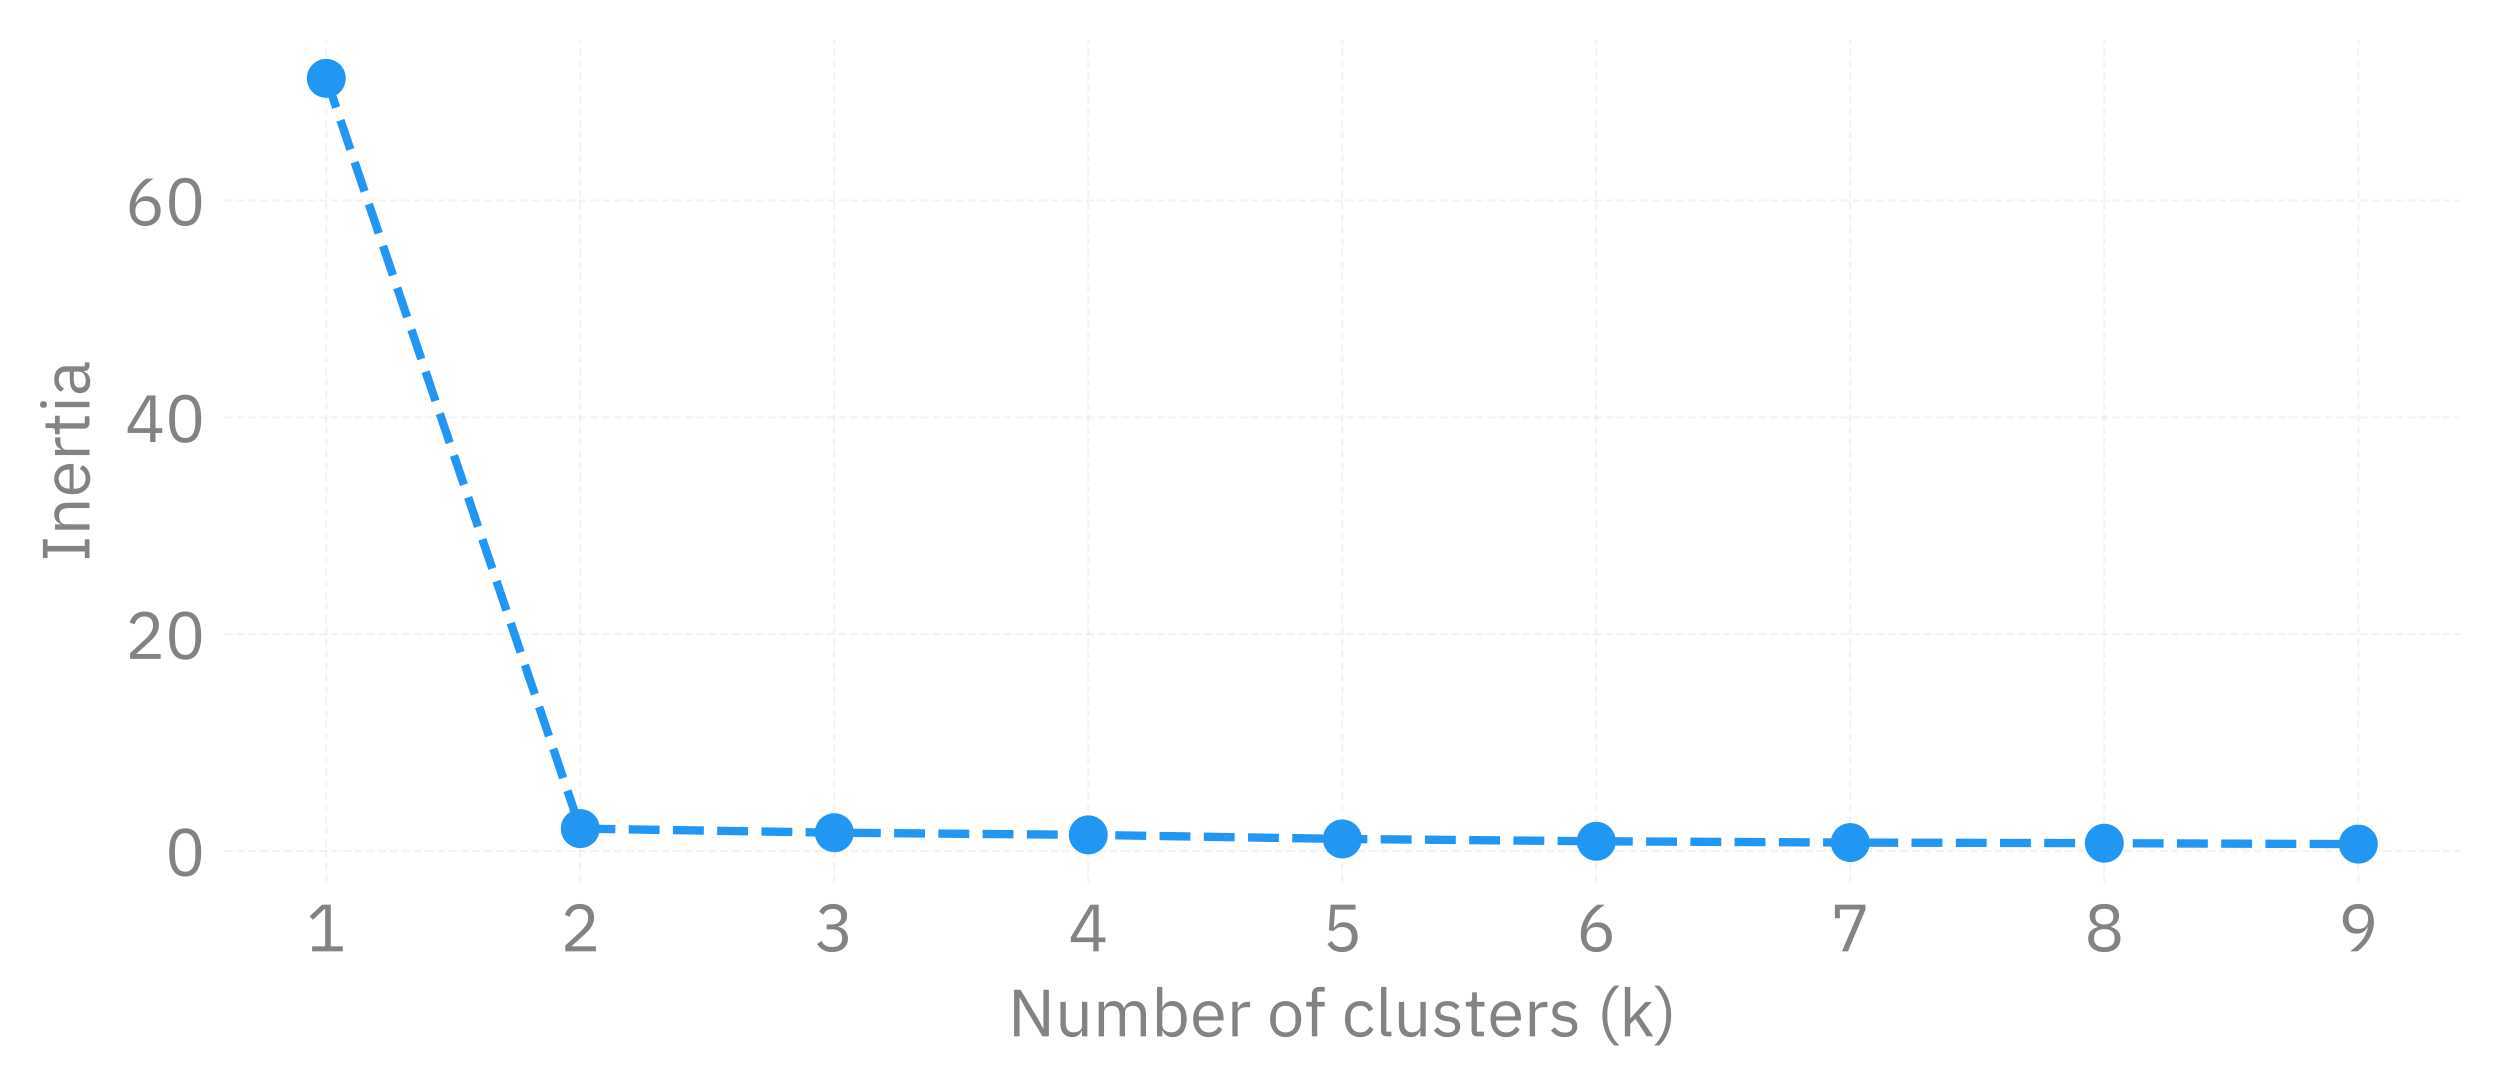
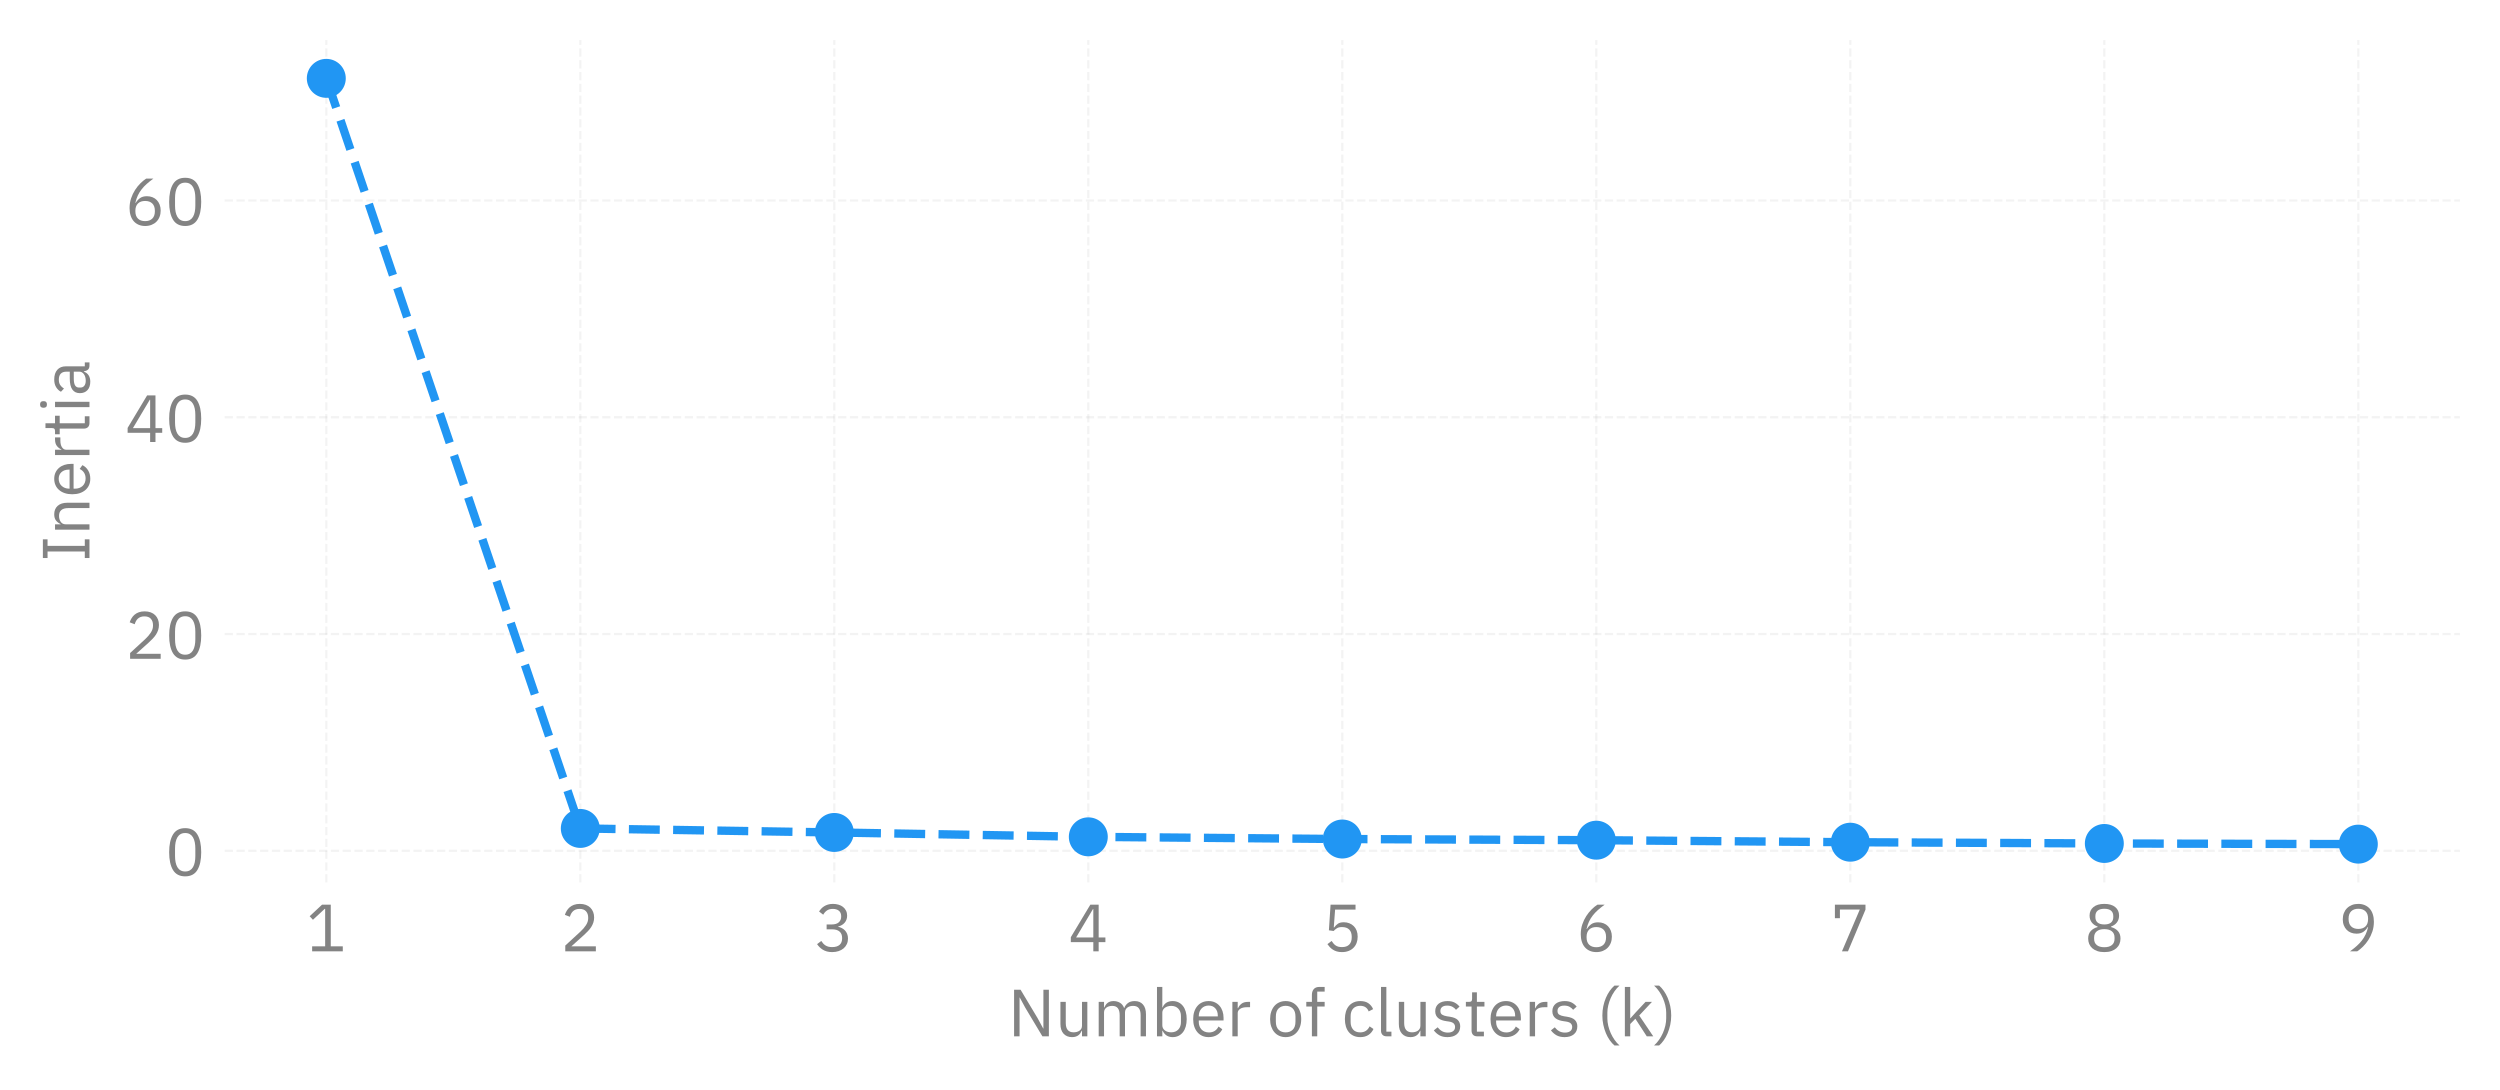
<svg xmlns="http://www.w3.org/2000/svg" xmlns:xlink="http://www.w3.org/1999/xlink" width="449.28pt" height="195.84pt" viewBox="0 0 449.28 195.84" version="1.1">
  <defs>
    <style type="text/css">*{stroke-linejoin: round; stroke-linecap: butt}</style>
  </defs>
  <g id="figure_1">
    <g id="patch_1">
      <path d="M 0 195.84  L 449.28 195.84  L 449.28 0  L 0 0  L 0 195.84  z " style="fill: none" />
    </g>
    <g id="axes_1">
      <g id="patch_2">
        <path d="M 40.38 158.58  L 442.08 158.58  L 442.08 7.2  L 40.38 7.2  L 40.38 158.58  z " style="fill: none" />
      </g>
      <g id="matplotlib.axis_1">
        <g id="xtick_1">
          <g id="line2d_1">
-             <path d="M 58.639 158.58  L 58.639 7.2  " clip-path="url(#pe3f445c35c)" style="fill: none; stroke-dasharray: 1.48,0.64; stroke-dashoffset: 0; stroke: #838383; stroke-opacity: 0.1; stroke-width: 0.4" />
+             <path d="M 58.639 158.58  L 58.639 7.2  " clip-path="url(#p398783510e)" style="fill: none; stroke-dasharray: 1.48,0.64; stroke-dashoffset: 0; stroke: #838383; stroke-opacity: 0.1; stroke-width: 0.4" />
          </g>
          <g id="line2d_2" />
          <g id="text_1">
            <g style="fill: #838383" transform="translate(55.03909 170.96) scale(0.12 -0.12)">
              <defs>
                <path id="IBMPlexSans-Regular-31" d="M 563 0  L 563 474  L 1811 474  L 1811 4070  L 1766 4070  L 640 3021  L 326 3360  L 1510 4467  L 2349 4467  L 2349 474  L 3501 474  L 3501 0  L 563 0  z " transform="scale(0.015625)" />
              </defs>
              <use xlink:href="#IBMPlexSans-Regular-31" />
            </g>
          </g>
        </g>
        <g id="xtick_2">
          <g id="line2d_3">
-             <path d="M 104.287 158.58  L 104.287 7.2  " clip-path="url(#pe3f445c35c)" style="fill: none; stroke-dasharray: 1.48,0.64; stroke-dashoffset: 0; stroke: #838383; stroke-opacity: 0.1; stroke-width: 0.4" />
+             <path d="M 104.287 158.58  L 104.287 7.2  " clip-path="url(#p398783510e)" style="fill: none; stroke-dasharray: 1.48,0.64; stroke-dashoffset: 0; stroke: #838383; stroke-opacity: 0.1; stroke-width: 0.4" />
          </g>
          <g id="line2d_4" />
          <g id="text_2">
            <g style="fill: #838383" transform="translate(100.6868 170.96) scale(0.12 -0.12)">
              <defs>
                <path id="IBMPlexSans-Regular-32" d="M 3411 0  L 480 0  L 480 550  L 1939 1894  Q 2253 2182 2464 2505  Q 2675 2829 2675 3155  L 2675 3232  Q 2675 3603 2470 3833  Q 2266 4064 1850 4064  Q 1645 4064 1491 4006  Q 1338 3949 1226 3846  Q 1114 3744 1040 3606  Q 966 3469 922 3309  L 442 3494  Q 506 3693 618 3881  Q 730 4070 899 4217  Q 1069 4365 1309 4454  Q 1549 4544 1875 4544  Q 2202 4544 2458 4448  Q 2714 4352 2886 4179  Q 3059 4006 3152 3769  Q 3245 3533 3245 3245  Q 3245 2982 3171 2758  Q 3098 2534 2970 2332  Q 2842 2131 2659 1939  Q 2477 1747 2266 1555  L 1062 474  L 3411 474  L 3411 0  z " transform="scale(0.015625)" />
              </defs>
              <use xlink:href="#IBMPlexSans-Regular-32" />
            </g>
          </g>
        </g>
        <g id="xtick_3">
          <g id="line2d_5">
-             <path d="M 149.935 158.58  L 149.935 7.2  " clip-path="url(#pe3f445c35c)" style="fill: none; stroke-dasharray: 1.48,0.64; stroke-dashoffset: 0; stroke: #838383; stroke-opacity: 0.1; stroke-width: 0.4" />
+             <path d="M 149.935 158.58  L 149.935 7.2  " clip-path="url(#p398783510e)" style="fill: none; stroke-dasharray: 1.48,0.64; stroke-dashoffset: 0; stroke: #838383; stroke-opacity: 0.1; stroke-width: 0.4" />
          </g>
          <g id="line2d_6" />
          <g id="text_3">
            <g style="fill: #838383" transform="translate(146.3345 170.96) scale(0.12 -0.12)">
              <defs>
                <path id="IBMPlexSans-Regular-33" d="M 1670 2573  Q 2125 2573 2352 2781  Q 2579 2989 2579 3315  L 2579 3360  Q 2579 3712 2358 3888  Q 2138 4064 1779 4064  Q 1434 4064 1216 3913  Q 998 3763 858 3507  L 461 3814  Q 544 3949 662 4080  Q 781 4211 941 4313  Q 1101 4416 1312 4480  Q 1523 4544 1792 4544  Q 2074 4544 2323 4470  Q 2573 4397 2755 4253  Q 2938 4109 3043 3897  Q 3149 3686 3149 3418  Q 3149 3200 3081 3027  Q 3014 2854 2899 2726  Q 2784 2598 2627 2508  Q 2470 2419 2291 2374  L 2291 2349  Q 2470 2310 2640 2224  Q 2810 2138 2941 2000  Q 3072 1862 3152 1667  Q 3232 1472 3232 1222  Q 3232 934 3123 694  Q 3014 454 2816 284  Q 2618 115 2336 19  Q 2054 -77 1715 -77  Q 1427 -77 1203 -13  Q 979 51 806 160  Q 634 269 502 403  Q 371 538 269 685  L 672 992  Q 755 858 854 749  Q 954 640 1075 563  Q 1197 486 1350 444  Q 1504 403 1709 403  Q 2182 403 2425 617  Q 2669 832 2669 1229  L 2669 1280  Q 2669 1677 2425 1891  Q 2182 2106 1709 2106  L 1184 2106  L 1184 2573  L 1670 2573  z " transform="scale(0.015625)" />
              </defs>
              <use xlink:href="#IBMPlexSans-Regular-33" />
            </g>
          </g>
        </g>
        <g id="xtick_4">
          <g id="line2d_7">
-             <path d="M 195.582 158.58  L 195.582 7.2  " clip-path="url(#pe3f445c35c)" style="fill: none; stroke-dasharray: 1.48,0.64; stroke-dashoffset: 0; stroke: #838383; stroke-opacity: 0.1; stroke-width: 0.4" />
+             <path d="M 195.582 158.58  L 195.582 7.2  " clip-path="url(#p398783510e)" style="fill: none; stroke-dasharray: 1.48,0.64; stroke-dashoffset: 0; stroke: #838383; stroke-opacity: 0.1; stroke-width: 0.4" />
          </g>
          <g id="line2d_8" />
          <g id="text_4">
            <g style="fill: #838383" transform="translate(191.9823 170.96) scale(0.12 -0.12)">
              <defs>
                <path id="IBMPlexSans-Regular-34" d="M 2400 0  L 2400 877  L 243 877  L 243 1350  L 2112 4467  L 2912 4467  L 2912 1325  L 3558 1325  L 3558 877  L 2912 877  L 2912 0  L 2400 0  z M 749 1325  L 2400 1325  L 2400 4051  L 2368 4051  L 749 1325  z " transform="scale(0.015625)" />
              </defs>
              <use xlink:href="#IBMPlexSans-Regular-34" />
            </g>
          </g>
        </g>
        <g id="xtick_5">
          <g id="line2d_9">
-             <path d="M 241.23 158.58  L 241.23 7.2  " clip-path="url(#pe3f445c35c)" style="fill: none; stroke-dasharray: 1.48,0.64; stroke-dashoffset: 0; stroke: #838383; stroke-opacity: 0.1; stroke-width: 0.4" />
+             <path d="M 241.23 158.58  L 241.23 7.2  " clip-path="url(#p398783510e)" style="fill: none; stroke-dasharray: 1.48,0.64; stroke-dashoffset: 0; stroke: #838383; stroke-opacity: 0.1; stroke-width: 0.4" />
          </g>
          <g id="line2d_10" />
          <g id="text_5">
            <g style="fill: #838383" transform="translate(237.63 170.96) scale(0.12 -0.12)">
              <defs>
                <path id="IBMPlexSans-Regular-35" d="M 3187 3994  L 1229 3994  L 1101 2291  L 1146 2291  Q 1306 2515 1507 2649  Q 1709 2784 2061 2784  Q 2349 2784 2592 2688  Q 2835 2592 3014 2416  Q 3194 2240 3293 1984  Q 3392 1728 3392 1402  Q 3392 1075 3289 803  Q 3187 531 2992 336  Q 2797 141 2518 32  Q 2240 -77 1888 -77  Q 1606 -77 1392 -13  Q 1178 51 1011 160  Q 845 269 720 403  Q 595 538 493 685  L 896 992  Q 979 858 1072 749  Q 1165 640 1277 563  Q 1389 486 1536 444  Q 1683 403 1888 403  Q 2349 403 2585 646  Q 2822 890 2822 1331  L 2822 1395  Q 2822 1837 2585 2080  Q 2349 2323 1888 2323  Q 1581 2323 1405 2211  Q 1229 2099 1088 1946  L 634 2010  L 794 4467  L 3187 4467  L 3187 3994  z " transform="scale(0.015625)" />
              </defs>
              <use xlink:href="#IBMPlexSans-Regular-35" />
            </g>
          </g>
        </g>
        <g id="xtick_6">
          <g id="line2d_11">
-             <path d="M 286.878 158.58  L 286.878 7.2  " clip-path="url(#pe3f445c35c)" style="fill: none; stroke-dasharray: 1.48,0.64; stroke-dashoffset: 0; stroke: #838383; stroke-opacity: 0.1; stroke-width: 0.4" />
+             <path d="M 286.878 158.58  L 286.878 7.2  " clip-path="url(#p398783510e)" style="fill: none; stroke-dasharray: 1.48,0.64; stroke-dashoffset: 0; stroke: #838383; stroke-opacity: 0.1; stroke-width: 0.4" />
          </g>
          <g id="line2d_12" />
          <g id="text_6">
            <g style="fill: #838383" transform="translate(283.2777 170.96) scale(0.12 -0.12)">
              <defs>
                <path id="IBMPlexSans-Regular-36" d="M 1926 -77  Q 1581 -77 1302 41  Q 1024 160 829 381  Q 634 602 531 922  Q 429 1242 429 1638  Q 429 2138 576 2576  Q 723 3014 956 3376  Q 1190 3738 1472 4016  Q 1754 4294 2022 4467  L 2714 4467  Q 2355 4205 2073 3955  Q 1792 3706 1581 3434  Q 1370 3162 1222 2851  Q 1075 2541 986 2150  L 1018 2138  Q 1178 2413 1430 2595  Q 1683 2778 2093 2778  Q 2381 2778 2624 2682  Q 2867 2586 3040 2406  Q 3213 2227 3312 1971  Q 3411 1715 3411 1402  Q 3411 1075 3305 803  Q 3200 531 3005 336  Q 2810 141 2534 32  Q 2259 -77 1926 -77  z M 1920 390  Q 2362 390 2608 633  Q 2854 877 2854 1331  L 2854 1382  Q 2854 1837 2608 2080  Q 2362 2323 1920 2323  Q 1478 2323 1232 2080  Q 986 1837 986 1382  L 986 1331  Q 986 877 1232 633  Q 1478 390 1920 390  z " transform="scale(0.015625)" />
              </defs>
              <use xlink:href="#IBMPlexSans-Regular-36" />
            </g>
          </g>
        </g>
        <g id="xtick_7">
          <g id="line2d_13">
-             <path d="M 332.525 158.58  L 332.525 7.2  " clip-path="url(#pe3f445c35c)" style="fill: none; stroke-dasharray: 1.48,0.64; stroke-dashoffset: 0; stroke: #838383; stroke-opacity: 0.1; stroke-width: 0.4" />
+             <path d="M 332.525 158.58  L 332.525 7.2  " clip-path="url(#p398783510e)" style="fill: none; stroke-dasharray: 1.48,0.64; stroke-dashoffset: 0; stroke: #838383; stroke-opacity: 0.1; stroke-width: 0.4" />
          </g>
          <g id="line2d_14" />
          <g id="text_7">
            <g style="fill: #838383" transform="translate(328.9255 170.96) scale(0.12 -0.12)">
              <defs>
                <path id="IBMPlexSans-Regular-37" d="M 1120 0  L 2829 4006  L 922 4006  L 922 3174  L 442 3174  L 442 4467  L 3373 4467  L 3373 3994  L 1696 0  L 1120 0  z " transform="scale(0.015625)" />
              </defs>
              <use xlink:href="#IBMPlexSans-Regular-37" />
            </g>
          </g>
        </g>
        <g id="xtick_8">
          <g id="line2d_15">
-             <path d="M 378.173 158.58  L 378.173 7.2  " clip-path="url(#pe3f445c35c)" style="fill: none; stroke-dasharray: 1.48,0.64; stroke-dashoffset: 0; stroke: #838383; stroke-opacity: 0.1; stroke-width: 0.4" />
+             <path d="M 378.173 158.58  L 378.173 7.2  " clip-path="url(#p398783510e)" style="fill: none; stroke-dasharray: 1.48,0.64; stroke-dashoffset: 0; stroke: #838383; stroke-opacity: 0.1; stroke-width: 0.4" />
          </g>
          <g id="line2d_16" />
          <g id="text_8">
            <g style="fill: #838383" transform="translate(374.5732 170.96) scale(0.12 -0.12)">
              <defs>
                <path id="IBMPlexSans-Regular-38" d="M 1920 -77  Q 1536 -77 1248 22  Q 960 122 765 294  Q 570 467 470 704  Q 371 941 371 1216  Q 371 1677 620 1945  Q 870 2214 1274 2323  L 1274 2374  Q 922 2496 714 2768  Q 506 3040 506 3424  Q 506 3936 877 4240  Q 1248 4544 1920 4544  Q 2592 4544 2963 4240  Q 3334 3936 3334 3424  Q 3334 3040 3126 2768  Q 2918 2496 2566 2374  L 2566 2323  Q 2970 2214 3219 1945  Q 3469 1677 3469 1216  Q 3469 941 3369 704  Q 3270 467 3075 294  Q 2880 122 2592 22  Q 2304 -77 1920 -77  z M 1920 390  Q 2387 390 2643 598  Q 2899 806 2899 1190  L 2899 1325  Q 2899 1709 2643 1917  Q 2387 2125 1920 2125  Q 1453 2125 1197 1917  Q 941 1709 941 1325  L 941 1190  Q 941 806 1197 598  Q 1453 390 1920 390  z M 1920 2573  Q 2342 2573 2560 2752  Q 2778 2931 2778 3277  L 2778 3373  Q 2778 3718 2560 3897  Q 2342 4077 1920 4077  Q 1498 4077 1280 3897  Q 1062 3718 1062 3373  L 1062 3277  Q 1062 2931 1280 2752  Q 1498 2573 1920 2573  z " transform="scale(0.015625)" />
              </defs>
              <use xlink:href="#IBMPlexSans-Regular-38" />
            </g>
          </g>
        </g>
        <g id="xtick_9">
          <g id="line2d_17">
-             <path d="M 423.821 158.58  L 423.821 7.2  " clip-path="url(#pe3f445c35c)" style="fill: none; stroke-dasharray: 1.48,0.64; stroke-dashoffset: 0; stroke: #838383; stroke-opacity: 0.1; stroke-width: 0.4" />
+             <path d="M 423.821 158.58  L 423.821 7.2  " clip-path="url(#p398783510e)" style="fill: none; stroke-dasharray: 1.48,0.64; stroke-dashoffset: 0; stroke: #838383; stroke-opacity: 0.1; stroke-width: 0.4" />
          </g>
          <g id="line2d_18" />
          <g id="text_9">
            <g style="fill: #838383" transform="translate(420.2209 170.96) scale(0.12 -0.12)">
              <defs>
                <path id="IBMPlexSans-Regular-39" d="M 3411 2829  Q 3411 2330 3264 1891  Q 3117 1453 2883 1091  Q 2650 730 2368 451  Q 2086 173 1818 0  L 1126 0  Q 1485 262 1766 512  Q 2048 762 2259 1034  Q 2470 1306 2617 1616  Q 2765 1926 2854 2317  L 2822 2330  Q 2662 2054 2409 1872  Q 2157 1690 1747 1690  Q 1459 1690 1216 1786  Q 973 1882 800 2061  Q 627 2240 528 2493  Q 429 2746 429 3066  Q 429 3392 534 3664  Q 640 3936 835 4131  Q 1030 4326 1302 4435  Q 1574 4544 1914 4544  Q 2259 4544 2537 4425  Q 2816 4307 3011 4086  Q 3206 3866 3308 3546  Q 3411 3226 3411 2829  z M 1920 2144  Q 2362 2144 2608 2387  Q 2854 2630 2854 3085  L 2854 3136  Q 2854 3590 2608 3833  Q 2362 4077 1920 4077  Q 1478 4077 1232 3833  Q 986 3590 986 3136  L 986 3085  Q 986 2630 1232 2387  Q 1478 2144 1920 2144  z " transform="scale(0.015625)" />
              </defs>
              <use xlink:href="#IBMPlexSans-Regular-39" />
            </g>
          </g>
        </g>
        <g id="text_10">
          <g style="fill: #838383" transform="translate(181.1278 186.24) scale(0.12 -0.12)">
            <defs>
              <path id="IBMPlexSans-Regular-4e" d="M 1677 2726  L 1139 3718  L 1120 3718  L 1120 0  L 595 0  L 595 4467  L 1216 4467  L 2848 1741  L 3386 749  L 3405 749  L 3405 4467  L 3930 4467  L 3930 0  L 3309 0  L 1677 2726  z " transform="scale(0.015625)" />
              <path id="IBMPlexSans-Regular-75" d="M 2579 538  L 2554 538  Q 2502 422 2428 310  Q 2355 198 2246 112  Q 2138 26 1984 -25  Q 1830 -77 1626 -77  Q 1114 -77 813 252  Q 512 582 512 1184  L 512 3302  L 1024 3302  L 1024 1274  Q 1024 384 1779 384  Q 1933 384 2077 422  Q 2221 461 2333 537  Q 2445 614 2512 732  Q 2579 851 2579 1018  L 2579 3302  L 3091 3302  L 3091 0  L 2579 0  L 2579 538  z " transform="scale(0.015625)" />
              <path id="IBMPlexSans-Regular-6d" d="M 544 0  L 544 3302  L 1056 3302  L 1056 2765  L 1082 2765  Q 1139 2893 1212 3005  Q 1286 3117 1392 3200  Q 1498 3283 1638 3331  Q 1779 3379 1971 3379  Q 2298 3379 2573 3222  Q 2848 3066 2982 2707  L 2995 2707  Q 3085 2976 3331 3177  Q 3578 3379 4000 3379  Q 4506 3379 4790 3049  Q 5075 2720 5075 2118  L 5075 0  L 4563 0  L 4563 2029  Q 4563 2470 4390 2694  Q 4218 2918 3840 2918  Q 3686 2918 3548 2880  Q 3411 2842 3302 2765  Q 3194 2688 3130 2569  Q 3066 2451 3066 2291  L 3066 0  L 2554 0  L 2554 2029  Q 2554 2470 2381 2694  Q 2208 2918 1843 2918  Q 1690 2918 1549 2880  Q 1408 2842 1299 2765  Q 1190 2688 1123 2569  Q 1056 2451 1056 2291  L 1056 0  L 544 0  z " transform="scale(0.015625)" />
              <path id="IBMPlexSans-Regular-62" d="M 544 4736  L 1056 4736  L 1056 2765  L 1082 2765  Q 1210 3078 1456 3228  Q 1702 3379 2048 3379  Q 2355 3379 2604 3257  Q 2854 3136 3030 2912  Q 3206 2688 3299 2368  Q 3392 2048 3392 1651  Q 3392 1254 3299 934  Q 3206 614 3030 390  Q 2854 166 2604 44  Q 2355 -77 2048 -77  Q 1376 -77 1082 538  L 1056 538  L 1056 0  L 544 0  L 544 4736  z M 1907 384  Q 2342 384 2592 656  Q 2842 928 2842 1370  L 2842 1933  Q 2842 2374 2592 2646  Q 2342 2918 1907 2918  Q 1734 2918 1577 2870  Q 1421 2822 1305 2739  Q 1190 2656 1123 2537  Q 1056 2419 1056 2285  L 1056 1056  Q 1056 896 1123 771  Q 1190 646 1305 560  Q 1421 474 1577 429  Q 1734 384 1907 384  z " transform="scale(0.015625)" />
              <path id="IBMPlexSans-Regular-65" d="M 1786 -77  Q 1446 -77 1174 44  Q 902 166 707 393  Q 512 621 406 937  Q 301 1254 301 1651  Q 301 2042 406 2362  Q 512 2682 707 2909  Q 902 3136 1174 3257  Q 1446 3379 1786 3379  Q 2118 3379 2380 3257  Q 2643 3136 2828 2921  Q 3014 2707 3113 2412  Q 3213 2118 3213 1766  L 3213 1523  L 838 1523  L 838 1370  Q 838 1158 905 976  Q 973 794 1097 659  Q 1222 525 1404 448  Q 1587 371 1818 371  Q 2131 371 2364 518  Q 2598 666 2726 941  L 3091 678  Q 2931 339 2592 131  Q 2253 -77 1786 -77  z M 1786 2950  Q 1574 2950 1401 2876  Q 1229 2803 1104 2668  Q 979 2534 908 2352  Q 838 2170 838 1952  L 838 1907  L 2662 1907  L 2662 1978  Q 2662 2419 2422 2684  Q 2182 2950 1786 2950  z " transform="scale(0.015625)" />
              <path id="IBMPlexSans-Regular-72" d="M 544 0  L 544 3302  L 1056 3302  L 1056 2694  L 1088 2694  Q 1178 2931 1408 3116  Q 1638 3302 2042 3302  L 2240 3302  L 2240 2790  L 1939 2790  Q 1523 2790 1289 2633  Q 1056 2477 1056 2240  L 1056 0  L 544 0  z " transform="scale(0.015625)" />
              <path id="IBMPlexSans-Regular-20" transform="scale(0.015625)" />
              <path id="IBMPlexSans-Regular-6f" d="M 1792 -77  Q 1459 -77 1184 44  Q 909 166 713 393  Q 518 621 409 937  Q 301 1254 301 1651  Q 301 2042 409 2362  Q 518 2682 713 2909  Q 909 3136 1184 3257  Q 1459 3379 1792 3379  Q 2125 3379 2397 3257  Q 2669 3136 2867 2909  Q 3066 2682 3174 2362  Q 3283 2042 3283 1651  Q 3283 1254 3174 937  Q 3066 621 2867 393  Q 2669 166 2397 44  Q 2125 -77 1792 -77  z M 1792 378  Q 2208 378 2470 634  Q 2733 890 2733 1414  L 2733 1888  Q 2733 2413 2470 2669  Q 2208 2925 1792 2925  Q 1376 2925 1113 2669  Q 851 2413 851 1888  L 851 1414  Q 851 890 1113 634  Q 1376 378 1792 378  z " transform="scale(0.015625)" />
              <path id="IBMPlexSans-Regular-66" d="M 723 2854  L 186 2854  L 186 3302  L 723 3302  L 723 3968  Q 723 4314 902 4525  Q 1082 4736 1446 4736  L 1946 4736  L 1946 4288  L 1235 4288  L 1235 3302  L 1946 3302  L 1946 2854  L 1235 2854  L 1235 0  L 723 0  L 723 2854  z " transform="scale(0.015625)" />
              <path id="IBMPlexSans-Regular-63" d="M 1773 -77  Q 1427 -77 1152 44  Q 877 166 688 390  Q 499 614 400 934  Q 301 1254 301 1651  Q 301 2048 400 2368  Q 499 2688 688 2912  Q 877 3136 1152 3257  Q 1427 3379 1773 3379  Q 2266 3379 2563 3164  Q 2861 2950 3008 2605  L 2579 2387  Q 2490 2643 2285 2784  Q 2080 2925 1773 2925  Q 1542 2925 1369 2851  Q 1197 2778 1081 2646  Q 966 2515 908 2332  Q 851 2150 851 1933  L 851 1370  Q 851 934 1084 656  Q 1318 378 1773 378  Q 2394 378 2669 954  L 3040 704  Q 2880 346 2563 134  Q 2246 -77 1773 -77  z " transform="scale(0.015625)" />
              <path id="IBMPlexSans-Regular-6c" d="M 1088 0  Q 819 0 681 150  Q 544 301 544 531  L 544 4736  L 1056 4736  L 1056 448  L 1542 448  L 1542 0  L 1088 0  z " transform="scale(0.015625)" />
              <path id="IBMPlexSans-Regular-73" d="M 1536 -77  Q 1075 -77 764 99  Q 454 275 230 570  L 595 864  Q 787 621 1024 489  Q 1261 358 1574 358  Q 1901 358 2083 499  Q 2266 640 2266 896  Q 2266 1088 2141 1225  Q 2016 1363 1690 1414  L 1427 1453  Q 1197 1485 1005 1552  Q 813 1619 669 1731  Q 525 1843 445 2009  Q 365 2176 365 2406  Q 365 2650 454 2832  Q 544 3014 701 3136  Q 858 3258 1075 3318  Q 1293 3379 1542 3379  Q 1946 3379 2218 3238  Q 2490 3098 2694 2848  L 2355 2541  Q 2246 2694 2035 2819  Q 1824 2944 1504 2944  Q 1184 2944 1021 2806  Q 858 2669 858 2432  Q 858 2189 1021 2080  Q 1184 1971 1491 1920  L 1747 1882  Q 2298 1798 2528 1564  Q 2758 1331 2758 954  Q 2758 474 2432 198  Q 2106 -77 1536 -77  z " transform="scale(0.015625)" />
              <path id="IBMPlexSans-Regular-74" d="M 1274 0  Q 1005 0 867 150  Q 730 301 730 544  L 730 2854  L 186 2854  L 186 3302  L 493 3302  Q 659 3302 720 3369  Q 781 3437 781 3603  L 781 4218  L 1242 4218  L 1242 3302  L 1965 3302  L 1965 2854  L 1242 2854  L 1242 448  L 1914 448  L 1914 0  L 1274 0  z " transform="scale(0.015625)" />
              <path id="IBMPlexSans-Regular-28" d="M 531 1997  Q 531 2458 620 2886  Q 710 3315 867 3683  Q 1024 4051 1235 4352  Q 1446 4653 1690 4864  L 2176 4864  Q 1907 4621 1692 4313  Q 1478 4006 1328 3660  Q 1178 3315 1094 2956  Q 1011 2598 1011 2266  L 1011 1715  Q 1011 1376 1094 1017  Q 1178 659 1331 313  Q 1485 -32 1699 -339  Q 1914 -646 2176 -877  L 1690 -877  Q 1453 -678 1241 -377  Q 1030 -77 873 294  Q 717 666 624 1098  Q 531 1530 531 1997  z " transform="scale(0.015625)" />
              <path id="IBMPlexSans-Regular-6b" d="M 544 4736  L 1056 4736  L 1056 1734  L 1082 1734  L 1587 2298  L 2522 3302  L 3142 3302  L 1920 1997  L 3264 0  L 2643 0  L 1549 1683  L 1056 1178  L 1056 0  L 544 0  L 544 4736  z " transform="scale(0.015625)" />
              <path id="IBMPlexSans-Regular-29" d="M 1613 1997  Q 1613 1530 1520 1098  Q 1427 666 1270 294  Q 1114 -77 902 -377  Q 691 -678 454 -877  L -32 -877  Q 230 -646 444 -339  Q 659 -32 812 313  Q 966 659 1049 1017  Q 1133 1376 1133 1715  L 1133 2266  Q 1133 2598 1049 2956  Q 966 3315 816 3660  Q 666 4006 451 4313  Q 237 4621 -32 4864  L 454 4864  Q 698 4653 909 4352  Q 1120 4051 1277 3683  Q 1434 3315 1523 2886  Q 1613 2458 1613 1997  z " transform="scale(0.015625)" />
            </defs>
            <use xlink:href="#IBMPlexSans-Regular-4e" />
            <use xlink:href="#IBMPlexSans-Regular-75" transform="translate(70.69998 0)" />
            <use xlink:href="#IBMPlexSans-Regular-6d" transform="translate(127.5 0)" />
            <use xlink:href="#IBMPlexSans-Regular-62" transform="translate(214.8 0)" />
            <use xlink:href="#IBMPlexSans-Regular-65" transform="translate(272.7999 0)" />
            <use xlink:href="#IBMPlexSans-Regular-72" transform="translate(327.6999 0)" />
            <use xlink:href="#IBMPlexSans-Regular-20" transform="translate(364.3999 0)" />
            <use xlink:href="#IBMPlexSans-Regular-6f" transform="translate(387.9999 0)" />
            <use xlink:href="#IBMPlexSans-Regular-66" transform="translate(443.9999 0)" />
            <use xlink:href="#IBMPlexSans-Regular-20" transform="translate(476.3999 0)" />
            <use xlink:href="#IBMPlexSans-Regular-63" transform="translate(499.9999 0)" />
            <use xlink:href="#IBMPlexSans-Regular-6c" transform="translate(550.2999 0)" />
            <use xlink:href="#IBMPlexSans-Regular-75" transform="translate(577.4999 0)" />
            <use xlink:href="#IBMPlexSans-Regular-73" transform="translate(634.2999 0)" />
            <use xlink:href="#IBMPlexSans-Regular-74" transform="translate(682.9999 0)" />
            <use xlink:href="#IBMPlexSans-Regular-65" transform="translate(718.0999 0)" />
            <use xlink:href="#IBMPlexSans-Regular-72" transform="translate(772.9998 0)" />
            <use xlink:href="#IBMPlexSans-Regular-73" transform="translate(809.6998 0)" />
            <use xlink:href="#IBMPlexSans-Regular-20" transform="translate(858.3998 0)" />
            <use xlink:href="#IBMPlexSans-Regular-28" transform="translate(881.9998 0)" />
            <use xlink:href="#IBMPlexSans-Regular-6b" transform="translate(915.4998 0)" />
            <use xlink:href="#IBMPlexSans-Regular-29" transform="translate(968.1998 0)" />
          </g>
        </g>
      </g>
      <g id="matplotlib.axis_2">
        <g id="ytick_1">
          <g id="line2d_19">
-             <path d="M 40.38 152.939  L 442.08 152.939  " clip-path="url(#pe3f445c35c)" style="fill: none; stroke-dasharray: 1.48,0.64; stroke-dashoffset: 0; stroke: #838383; stroke-opacity: 0.1; stroke-width: 0.4" />
+             <path d="M 40.38 152.908  L 442.08 152.908  " clip-path="url(#p398783510e)" style="fill: none; stroke-dasharray: 1.48,0.64; stroke-dashoffset: 0; stroke: #838383; stroke-opacity: 0.1; stroke-width: 0.4" />
          </g>
          <g id="line2d_20" />
          <g id="text_11">
-             <g style="fill: #838383" transform="translate(29.68 157.3787) scale(0.12 -0.12)">
+             <g style="fill: #838383" transform="translate(29.68 157.3481) scale(0.12 -0.12)">
              <defs>
                <path id="IBMPlexSans-Regular-30" d="M 1920 -77  Q 1120 -77 752 531  Q 384 1139 384 2234  Q 384 3328 752 3936  Q 1120 4544 1920 4544  Q 2720 4544 3088 3936  Q 3456 3328 3456 2234  Q 3456 1139 3088 531  Q 2720 -77 1920 -77  z M 1920 390  Q 2182 390 2368 499  Q 2554 608 2669 806  Q 2784 1005 2838 1273  Q 2893 1542 2893 1869  L 2893 2598  Q 2893 2925 2838 3193  Q 2784 3462 2669 3660  Q 2554 3859 2368 3968  Q 2182 4077 1920 4077  Q 1658 4077 1472 3968  Q 1286 3859 1171 3660  Q 1056 3462 1001 3193  Q 947 2925 947 2598  L 947 1869  Q 947 1542 1001 1273  Q 1056 1005 1171 806  Q 1286 608 1472 499  Q 1658 390 1920 390  z " transform="scale(0.015625)" />
              </defs>
              <use xlink:href="#IBMPlexSans-Regular-30" />
            </g>
          </g>
        </g>
        <g id="ytick_2">
          <g id="line2d_21">
-             <path d="M 40.38 113.971  L 442.08 113.971  " clip-path="url(#pe3f445c35c)" style="fill: none; stroke-dasharray: 1.48,0.64; stroke-dashoffset: 0; stroke: #838383; stroke-opacity: 0.1; stroke-width: 0.4" />
+             <path d="M 40.38 113.949  L 442.08 113.949  " clip-path="url(#p398783510e)" style="fill: none; stroke-dasharray: 1.48,0.64; stroke-dashoffset: 0; stroke: #838383; stroke-opacity: 0.1; stroke-width: 0.4" />
          </g>
          <g id="line2d_22" />
          <g id="text_12">
-             <g style="fill: #838383" transform="translate(22.48 118.4108) scale(0.12 -0.12)">
+             <g style="fill: #838383" transform="translate(22.48 118.3887) scale(0.12 -0.12)">
              <use xlink:href="#IBMPlexSans-Regular-32" />
              <use xlink:href="#IBMPlexSans-Regular-30" transform="translate(59.99999 0)" />
            </g>
          </g>
        </g>
        <g id="ytick_3">
          <g id="line2d_23">
-             <path d="M 40.38 75.003  L 442.08 75.003  " clip-path="url(#pe3f445c35c)" style="fill: none; stroke-dasharray: 1.48,0.64; stroke-dashoffset: 0; stroke: #838383; stroke-opacity: 0.1; stroke-width: 0.4" />
+             <path d="M 40.38 74.989  L 442.08 74.989  " clip-path="url(#p398783510e)" style="fill: none; stroke-dasharray: 1.48,0.64; stroke-dashoffset: 0; stroke: #838383; stroke-opacity: 0.1; stroke-width: 0.4" />
          </g>
          <g id="line2d_24" />
          <g id="text_13">
-             <g style="fill: #838383" transform="translate(22.48 79.44284) scale(0.12 -0.12)">
+             <g style="fill: #838383" transform="translate(22.48 79.42941) scale(0.12 -0.12)">
              <use xlink:href="#IBMPlexSans-Regular-34" />
              <use xlink:href="#IBMPlexSans-Regular-30" transform="translate(59.99999 0)" />
            </g>
          </g>
        </g>
        <g id="ytick_4">
          <g id="line2d_25">
-             <path d="M 40.38 36.035  L 442.08 36.035  " clip-path="url(#pe3f445c35c)" style="fill: none; stroke-dasharray: 1.48,0.64; stroke-dashoffset: 0; stroke: #838383; stroke-opacity: 0.1; stroke-width: 0.4" />
+             <path d="M 40.38 36.03  L 442.08 36.03  " clip-path="url(#p398783510e)" style="fill: none; stroke-dasharray: 1.48,0.64; stroke-dashoffset: 0; stroke: #838383; stroke-opacity: 0.1; stroke-width: 0.4" />
          </g>
          <g id="line2d_26" />
          <g id="text_14">
-             <g style="fill: #838383" transform="translate(22.48 40.47492) scale(0.12 -0.12)">
+             <g style="fill: #838383" transform="translate(22.48 40.47008) scale(0.12 -0.12)">
              <use xlink:href="#IBMPlexSans-Regular-36" />
              <use xlink:href="#IBMPlexSans-Regular-30" transform="translate(59.99999 0)" />
            </g>
          </g>
        </g>
        <g id="text_15">
          <g style="fill: #838383" transform="translate(16.08 101.0044) rotate(-90) scale(0.12 -0.12)">
            <defs>
              <path id="IBMPlexSans-Regular-49" d="M 384 0  L 384 448  L 1011 448  L 1011 4019  L 384 4019  L 384 4467  L 2176 4467  L 2176 4019  L 1549 4019  L 1549 448  L 2176 448  L 2176 0  L 384 0  z " transform="scale(0.015625)" />
              <path id="IBMPlexSans-Regular-6e" d="M 544 0  L 544 3302  L 1056 3302  L 1056 2765  L 1082 2765  Q 1203 3046 1424 3212  Q 1645 3379 2016 3379  Q 2528 3379 2825 3049  Q 3123 2720 3123 2118  L 3123 0  L 2611 0  L 2611 2029  Q 2611 2918 1862 2918  Q 1709 2918 1565 2880  Q 1421 2842 1305 2765  Q 1190 2688 1123 2569  Q 1056 2451 1056 2291  L 1056 0  L 544 0  z " transform="scale(0.015625)" />
              <path id="IBMPlexSans-Regular-69" d="M 800 4077  Q 634 4077 560 4157  Q 486 4237 486 4365  L 486 4448  Q 486 4576 560 4656  Q 634 4736 800 4736  Q 966 4736 1040 4656  Q 1114 4576 1114 4448  L 1114 4365  Q 1114 4237 1040 4157  Q 966 4077 800 4077  z M 544 3302  L 1056 3302  L 1056 0  L 544 0  L 544 3302  z " transform="scale(0.015625)" />
              <path id="IBMPlexSans-Regular-61" d="M 2944 0  Q 2656 0 2531 153  Q 2406 307 2374 538  L 2342 538  Q 2234 230 1984 76  Q 1734 -77 1389 -77  Q 864 -77 573 192  Q 282 461 282 922  Q 282 1389 624 1638  Q 966 1888 1690 1888  L 2342 1888  L 2342 2214  Q 2342 2566 2150 2752  Q 1958 2938 1562 2938  Q 1261 2938 1059 2803  Q 858 2669 723 2445  L 416 2733  Q 550 3002 844 3190  Q 1139 3379 1587 3379  Q 2189 3379 2521 3084  Q 2854 2790 2854 2266  L 2854 448  L 3232 448  L 3232 0  L 2944 0  z M 1472 358  Q 1664 358 1824 403  Q 1984 448 2099 531  Q 2214 614 2278 723  Q 2342 832 2342 960  L 2342 1504  L 1664 1504  Q 1222 1504 1020 1376  Q 819 1248 819 1005  L 819 870  Q 819 627 995 492  Q 1171 358 1472 358  z " transform="scale(0.015625)" />
            </defs>
            <use xlink:href="#IBMPlexSans-Regular-49" />
            <use xlink:href="#IBMPlexSans-Regular-6e" transform="translate(39.99999 0)" />
            <use xlink:href="#IBMPlexSans-Regular-65" transform="translate(96.79997 0)" />
            <use xlink:href="#IBMPlexSans-Regular-72" transform="translate(151.7 0)" />
            <use xlink:href="#IBMPlexSans-Regular-74" transform="translate(188.4 0)" />
            <use xlink:href="#IBMPlexSans-Regular-69" transform="translate(223.5 0)" />
            <use xlink:href="#IBMPlexSans-Regular-61" transform="translate(248.4999 0)" />
          </g>
        </g>
      </g>
      <g id="line2d_27">
-         <path d="M 58.639 14.081  L 104.287 148.908  L 149.935 149.642  L 195.582 150.035  L 241.23 150.768  L 286.878 151.187  L 332.525 151.42  L 378.173 151.531  L 423.821 151.699  " clip-path="url(#pe3f445c35c)" style="fill: none; stroke-dasharray: 5.55,2.4; stroke-dashoffset: 0; stroke: #2196f3; stroke-width: 1.5" />
+         <path d="M 58.639 14.081  L 104.287 148.879  L 149.935 149.602  L 195.582 150.389  L 241.23 150.782  L 286.878 150.993  L 332.525 151.355  L 378.173 151.582  L 423.821 151.699  " clip-path="url(#p398783510e)" style="fill: none; stroke-dasharray: 5.55,2.4; stroke-dashoffset: 0; stroke: #2196f3; stroke-width: 1.5" />
        <defs>
-           <path id="m2c93cfad2e" d="M 0 3  C 0.796 3 1.559 2.684 2.121 2.121  C 2.684 1.559 3 0.796 3 0  C 3 -0.796 2.684 -1.559 2.121 -2.121  C 1.559 -2.684 0.796 -3 0 -3  C -0.796 -3 -1.559 -2.684 -2.121 -2.121  C -2.684 -1.559 -3 -0.796 -3 0  C -3 0.796 -2.684 1.559 -2.121 2.121  C -1.559 2.684 -0.796 3 0 3  z " style="stroke: #2196f3" />
+           <path id="m5b1bbde7c2" d="M 0 3  C 0.796 3 1.559 2.684 2.121 2.121  C 2.684 1.559 3 0.796 3 0  C 3 -0.796 2.684 -1.559 2.121 -2.121  C 1.559 -2.684 0.796 -3 0 -3  C -0.796 -3 -1.559 -2.684 -2.121 -2.121  C -2.684 -1.559 -3 -0.796 -3 0  C -3 0.796 -2.684 1.559 -2.121 2.121  C -1.559 2.684 -0.796 3 0 3  z " style="stroke: #2196f3" />
        </defs>
-         <g clip-path="url(#pe3f445c35c)">
-           <use xlink:href="#m2c93cfad2e" x="58.639" y="14.081" style="fill: #2196f3; stroke: #2196f3" />
-           <use xlink:href="#m2c93cfad2e" x="104.287" y="148.908" style="fill: #2196f3; stroke: #2196f3" />
-           <use xlink:href="#m2c93cfad2e" x="149.935" y="149.642" style="fill: #2196f3; stroke: #2196f3" />
-           <use xlink:href="#m2c93cfad2e" x="195.582" y="150.035" style="fill: #2196f3; stroke: #2196f3" />
-           <use xlink:href="#m2c93cfad2e" x="241.23" y="150.768" style="fill: #2196f3; stroke: #2196f3" />
-           <use xlink:href="#m2c93cfad2e" x="286.878" y="151.187" style="fill: #2196f3; stroke: #2196f3" />
-           <use xlink:href="#m2c93cfad2e" x="332.525" y="151.42" style="fill: #2196f3; stroke: #2196f3" />
-           <use xlink:href="#m2c93cfad2e" x="378.173" y="151.531" style="fill: #2196f3; stroke: #2196f3" />
-           <use xlink:href="#m2c93cfad2e" x="423.821" y="151.699" style="fill: #2196f3; stroke: #2196f3" />
+         <g clip-path="url(#p398783510e)">
+           <use xlink:href="#m5b1bbde7c2" x="58.639" y="14.081" style="fill: #2196f3; stroke: #2196f3" />
+           <use xlink:href="#m5b1bbde7c2" x="104.287" y="148.879" style="fill: #2196f3; stroke: #2196f3" />
+           <use xlink:href="#m5b1bbde7c2" x="149.935" y="149.602" style="fill: #2196f3; stroke: #2196f3" />
+           <use xlink:href="#m5b1bbde7c2" x="195.582" y="150.389" style="fill: #2196f3; stroke: #2196f3" />
+           <use xlink:href="#m5b1bbde7c2" x="241.23" y="150.782" style="fill: #2196f3; stroke: #2196f3" />
+           <use xlink:href="#m5b1bbde7c2" x="286.878" y="150.993" style="fill: #2196f3; stroke: #2196f3" />
+           <use xlink:href="#m5b1bbde7c2" x="332.525" y="151.355" style="fill: #2196f3; stroke: #2196f3" />
+           <use xlink:href="#m5b1bbde7c2" x="378.173" y="151.582" style="fill: #2196f3; stroke: #2196f3" />
+           <use xlink:href="#m5b1bbde7c2" x="423.821" y="151.699" style="fill: #2196f3; stroke: #2196f3" />
        </g>
      </g>
      <g id="patch_3">
        <path d="M 40.38 158.58  L 40.38 7.2  " style="fill: none" />
      </g>
      <g id="patch_4">
        <path d="M 442.08 158.58  L 442.08 7.2  " style="fill: none" />
      </g>
      <g id="patch_5">
        <path d="M 40.38 158.58  L 442.08 158.58  " style="fill: none" />
      </g>
      <g id="patch_6">
        <path d="M 40.38 7.2  L 442.08 7.2  " style="fill: none" />
      </g>
    </g>
  </g>
  <defs>
-     <clipPath id="pe3f445c35c">
+     <clipPath id="p398783510e">
      <rect x="40.38" y="7.2" width="401.7" height="151.38" />
    </clipPath>
  </defs>
</svg>
